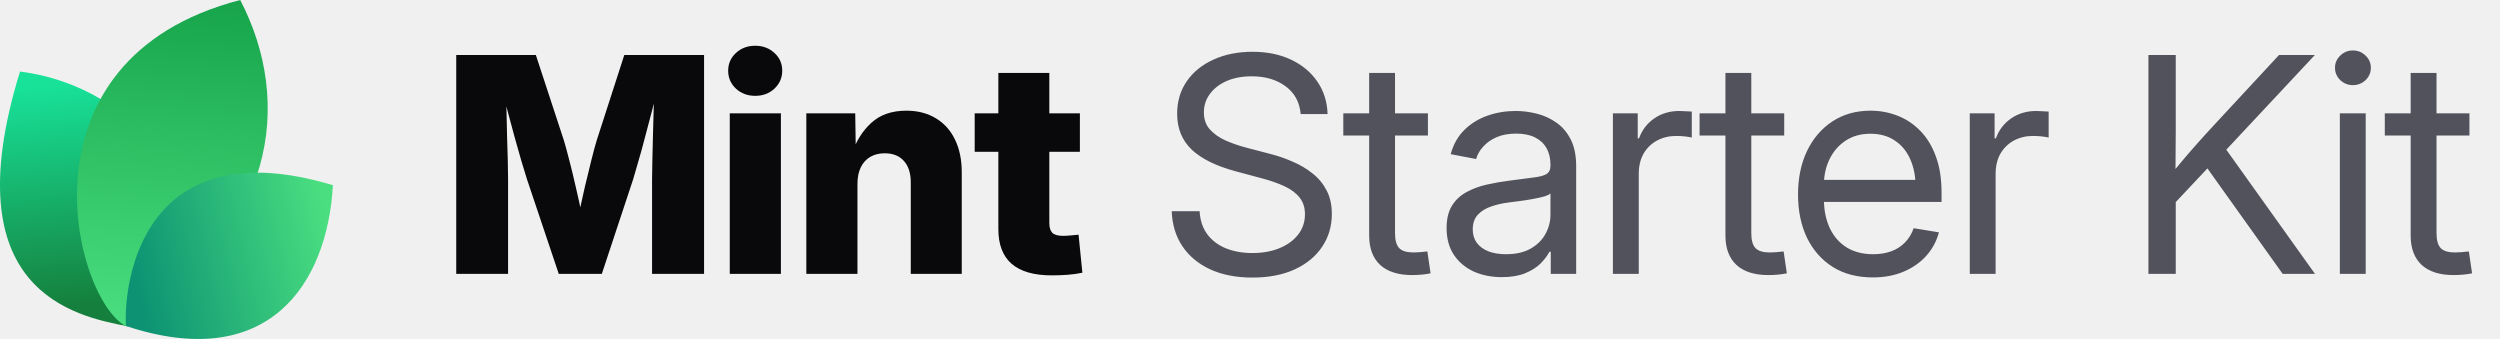
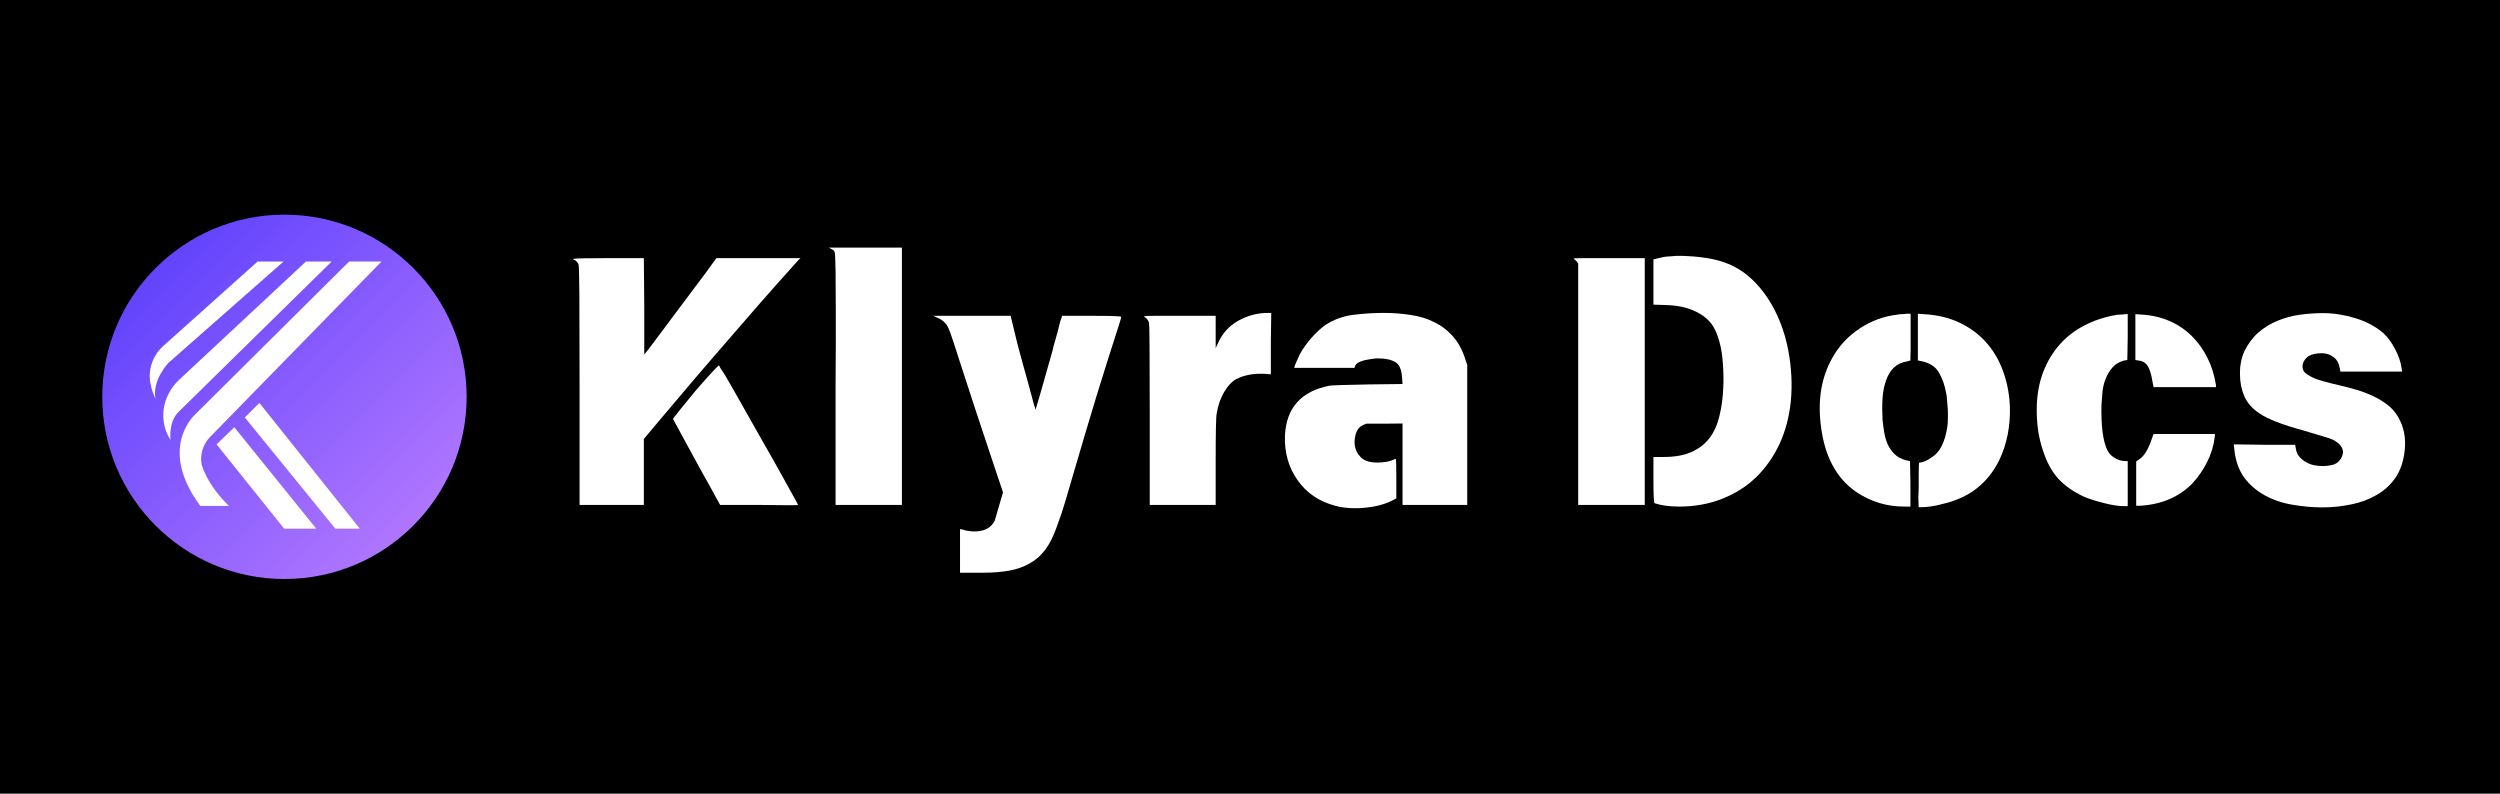
- <svg xmlns="http://www.w3.org/2000/svg" width="177" height="24" viewBox="0 0 177 24" fill="none">
-   <path d="M9.061 23.108C5.268 22.377 -3.391 20.627 1.417 5.064C9.634 6.099 16.973 14.064 9.061 23.108Z" fill="url(#paint0_linear_17557_2020)" />
-   <path d="M8.919 23.094C5.276 21.222 0.784 4.209 17.007 0C20.757 7.193 19.621 16.545 8.919 23.094Z" fill="url(#paint1_linear_17557_2020)" />
-   <path d="M8.914 23.079C8.735 19.882 10.159 9.085 23.57 13.111C23.181 20.123 18.984 26.418 8.914 23.079Z" fill="url(#paint2_linear_17557_2020)" />
-   <path d="M32.301 19.392V3.894H37.938L39.925 9.948C40.036 10.315 40.164 10.787 40.31 11.362C40.462 11.938 40.611 12.552 40.757 13.204C40.91 13.855 41.048 14.483 41.173 15.086C41.305 15.682 41.412 16.192 41.495 16.615H40.695C40.771 16.192 40.871 15.682 40.996 15.086C41.128 14.49 41.267 13.866 41.412 13.214C41.565 12.562 41.714 11.948 41.86 11.373C42.005 10.79 42.133 10.315 42.244 9.948L44.2 3.894H49.848V19.392H46.166V12.704C46.166 12.357 46.173 11.917 46.187 11.383C46.2 10.849 46.214 10.27 46.228 9.646C46.249 9.022 46.266 8.391 46.28 7.753C46.301 7.115 46.311 6.519 46.311 5.964H46.623C46.485 6.561 46.332 7.181 46.166 7.826C45.999 8.471 45.833 9.102 45.666 9.719C45.507 10.336 45.351 10.901 45.198 11.414C45.053 11.928 44.928 12.357 44.824 12.704L42.608 19.392H39.561L37.314 12.704C37.203 12.357 37.072 11.928 36.919 11.414C36.773 10.901 36.614 10.34 36.441 9.729C36.274 9.112 36.104 8.481 35.931 7.836C35.764 7.192 35.608 6.567 35.463 5.964H35.827C35.834 6.512 35.844 7.105 35.858 7.743C35.872 8.374 35.886 9.005 35.9 9.636C35.92 10.26 35.938 10.839 35.952 11.373C35.965 11.907 35.972 12.351 35.972 12.704V19.392H32.301ZM51.668 19.392V8.024H55.288V19.392H51.668ZM53.468 6.786C52.927 6.786 52.473 6.616 52.105 6.276C51.738 5.93 51.554 5.507 51.554 5.007C51.554 4.508 51.738 4.088 52.105 3.749C52.473 3.409 52.927 3.239 53.468 3.239C54.009 3.239 54.463 3.409 54.83 3.749C55.198 4.082 55.382 4.501 55.382 5.007C55.382 5.507 55.198 5.93 54.83 6.276C54.463 6.616 54.009 6.786 53.468 6.786ZM60.708 13.027V19.392H57.088V8.024H60.551L60.593 10.967H60.281C60.593 10.024 61.061 9.268 61.685 8.7C62.309 8.124 63.138 7.836 64.171 7.836C64.975 7.836 65.672 8.017 66.262 8.377C66.851 8.731 67.302 9.234 67.614 9.885C67.933 10.537 68.092 11.307 68.092 12.194V19.392H64.483V12.912C64.483 12.26 64.32 11.754 63.994 11.394C63.675 11.033 63.221 10.853 62.632 10.853C62.25 10.853 61.914 10.936 61.623 11.102C61.332 11.269 61.106 11.515 60.947 11.841C60.787 12.16 60.708 12.555 60.708 13.027ZM76.456 8.024V10.749H69.008V8.024H76.456ZM70.683 5.163H74.292V15.783C74.292 16.102 74.361 16.334 74.5 16.48C74.646 16.625 74.899 16.698 75.259 16.698C75.405 16.698 75.596 16.688 75.831 16.667C76.074 16.646 76.251 16.629 76.362 16.615L76.632 19.309C76.313 19.378 75.963 19.427 75.582 19.455C75.207 19.482 74.836 19.496 74.469 19.496C73.2 19.496 72.25 19.222 71.619 18.674C70.995 18.127 70.683 17.308 70.683 16.22V5.163Z" fill="#09090B" />
-   <path d="M88.667 19.652C87.523 19.652 86.528 19.458 85.682 19.07C84.843 18.681 84.188 18.137 83.716 17.437C83.245 16.736 82.992 15.908 82.957 14.951H84.933C84.968 15.596 85.148 16.14 85.474 16.584C85.8 17.021 86.24 17.354 86.795 17.582C87.35 17.804 87.974 17.915 88.667 17.915C89.388 17.915 90.026 17.801 90.581 17.572C91.143 17.343 91.583 17.024 91.902 16.615C92.228 16.199 92.391 15.717 92.391 15.169C92.391 14.698 92.266 14.306 92.017 13.994C91.767 13.675 91.413 13.408 90.956 13.193C90.498 12.978 89.954 12.787 89.323 12.621L87.502 12.132C86.123 11.765 85.082 11.255 84.382 10.603C83.689 9.944 83.342 9.095 83.342 8.055C83.342 7.174 83.571 6.404 84.028 5.746C84.486 5.087 85.117 4.577 85.921 4.217C86.726 3.849 87.645 3.666 88.678 3.666C89.718 3.666 90.63 3.853 91.413 4.227C92.204 4.602 92.824 5.122 93.275 5.787C93.726 6.446 93.965 7.209 93.993 8.076H92.089C92.013 7.23 91.656 6.574 91.018 6.11C90.387 5.638 89.586 5.403 88.615 5.403C87.95 5.403 87.36 5.513 86.847 5.735C86.341 5.957 85.946 6.262 85.661 6.651C85.377 7.032 85.235 7.469 85.235 7.961C85.235 8.447 85.377 8.849 85.661 9.168C85.946 9.48 86.317 9.74 86.774 9.948C87.232 10.149 87.724 10.319 88.251 10.457L89.884 10.884C90.439 11.023 90.977 11.206 91.496 11.435C92.023 11.657 92.495 11.934 92.911 12.267C93.334 12.593 93.67 12.995 93.92 13.474C94.17 13.945 94.294 14.504 94.294 15.149C94.294 16.015 94.066 16.788 93.608 17.468C93.157 18.148 92.512 18.681 91.673 19.07C90.834 19.458 89.832 19.652 88.667 19.652ZM101.097 8.024V9.594H95.106V8.024H101.097ZM96.937 5.163H98.767V16.521C98.767 17 98.865 17.347 99.059 17.562C99.26 17.77 99.6 17.874 100.078 17.874C100.21 17.874 100.366 17.867 100.546 17.853C100.733 17.832 100.903 17.815 101.056 17.801L101.285 19.351C101.097 19.392 100.886 19.423 100.65 19.444C100.414 19.465 100.189 19.475 99.974 19.475C98.996 19.475 98.244 19.236 97.717 18.758C97.197 18.272 96.937 17.579 96.937 16.677V5.163ZM106.33 19.621C105.595 19.621 104.932 19.489 104.343 19.226C103.754 18.955 103.285 18.564 102.939 18.05C102.592 17.53 102.419 16.896 102.419 16.147C102.419 15.495 102.547 14.965 102.804 14.556C103.06 14.146 103.403 13.828 103.833 13.599C104.263 13.363 104.742 13.186 105.269 13.068C105.796 12.95 106.333 12.857 106.881 12.787C107.574 12.69 108.132 12.617 108.555 12.569C108.978 12.52 109.287 12.441 109.481 12.33C109.675 12.212 109.772 12.014 109.772 11.737V11.654C109.772 11.203 109.679 10.815 109.492 10.489C109.311 10.163 109.041 9.91 108.68 9.729C108.32 9.549 107.872 9.459 107.338 9.459C106.805 9.459 106.34 9.546 105.945 9.719C105.556 9.892 105.241 10.118 104.998 10.395C104.755 10.665 104.593 10.953 104.509 11.258L102.71 10.915C102.897 10.222 103.22 9.65 103.677 9.199C104.135 8.748 104.679 8.412 105.31 8.19C105.941 7.968 106.607 7.857 107.307 7.857C107.8 7.857 108.295 7.92 108.795 8.044C109.301 8.169 109.765 8.381 110.188 8.679C110.611 8.97 110.951 9.369 111.208 9.875C111.464 10.374 111.593 11.005 111.593 11.768V19.392H109.793V17.822H109.7C109.568 18.085 109.363 18.359 109.086 18.643C108.809 18.921 108.444 19.153 107.994 19.34C107.543 19.527 106.988 19.621 106.33 19.621ZM106.621 17.998C107.321 17.998 107.904 17.867 108.368 17.603C108.84 17.333 109.19 16.986 109.419 16.563C109.654 16.133 109.772 15.682 109.772 15.211V13.692C109.703 13.769 109.554 13.841 109.325 13.911C109.096 13.973 108.829 14.032 108.524 14.088C108.226 14.143 107.921 14.192 107.609 14.233C107.304 14.275 107.033 14.309 106.798 14.337C106.354 14.393 105.938 14.49 105.549 14.628C105.168 14.76 104.86 14.954 104.624 15.211C104.388 15.467 104.27 15.811 104.27 16.241C104.27 16.615 104.367 16.934 104.561 17.198C104.762 17.461 105.04 17.662 105.393 17.801C105.747 17.933 106.156 17.998 106.621 17.998ZM114.193 19.392V8.024H115.951V9.792H116.045C116.253 9.209 116.61 8.741 117.116 8.388C117.622 8.034 118.219 7.857 118.905 7.857C119.058 7.857 119.217 7.864 119.384 7.878C119.55 7.885 119.682 7.892 119.779 7.899V9.74C119.716 9.719 119.578 9.695 119.363 9.667C119.155 9.639 118.922 9.625 118.666 9.625C118.174 9.625 117.726 9.733 117.324 9.948C116.922 10.163 116.603 10.471 116.367 10.874C116.138 11.276 116.024 11.758 116.024 12.319V19.392H114.193ZM126.322 8.024V9.594H120.33V8.024H126.322ZM122.161 5.163H123.992V16.521C123.992 17 124.089 17.347 124.283 17.562C124.484 17.77 124.824 17.874 125.302 17.874C125.434 17.874 125.59 17.867 125.77 17.853C125.958 17.832 126.127 17.815 126.28 17.801L126.509 19.351C126.322 19.392 126.11 19.423 125.874 19.444C125.639 19.465 125.413 19.475 125.198 19.475C124.221 19.475 123.468 19.236 122.941 18.758C122.421 18.272 122.161 17.579 122.161 16.677V5.163ZM132.604 19.642C131.502 19.642 130.555 19.396 129.765 18.903C128.974 18.404 128.364 17.714 127.934 16.834C127.511 15.946 127.3 14.927 127.3 13.775C127.3 12.611 127.511 11.584 127.934 10.697C128.364 9.802 128.964 9.102 129.734 8.596C130.51 8.089 131.408 7.836 132.428 7.836C133.1 7.836 133.738 7.954 134.341 8.19C134.952 8.426 135.489 8.783 135.954 9.261C136.425 9.74 136.793 10.343 137.056 11.071C137.327 11.792 137.462 12.645 137.462 13.63V14.296H128.433V12.735H136.463L135.631 13.297C135.631 12.541 135.506 11.876 135.257 11.3C135.007 10.725 134.643 10.277 134.165 9.958C133.686 9.632 133.107 9.469 132.428 9.469C131.748 9.469 131.162 9.632 130.67 9.958C130.177 10.284 129.796 10.725 129.526 11.279C129.262 11.827 129.13 12.441 129.13 13.12V14.046C129.13 14.864 129.273 15.572 129.557 16.168C129.841 16.757 130.243 17.211 130.763 17.53C131.283 17.842 131.901 17.998 132.615 17.998C133.093 17.998 133.523 17.929 133.905 17.79C134.293 17.645 134.619 17.433 134.882 17.156C135.153 16.879 135.354 16.546 135.486 16.157L137.275 16.449C137.108 17.08 136.81 17.634 136.38 18.113C135.95 18.591 135.413 18.966 134.768 19.236C134.123 19.507 133.402 19.642 132.604 19.642ZM139.459 19.392V8.024H141.217V9.792H141.311C141.519 9.209 141.876 8.741 142.382 8.388C142.888 8.034 143.485 7.857 144.171 7.857C144.324 7.857 144.483 7.864 144.649 7.878C144.816 7.885 144.948 7.892 145.045 7.899V9.74C144.982 9.719 144.844 9.695 144.629 9.667C144.421 9.639 144.188 9.625 143.932 9.625C143.439 9.625 142.992 9.733 142.59 9.948C142.188 10.163 141.869 10.471 141.633 10.874C141.404 11.276 141.29 11.758 141.29 12.319V19.392H139.459ZM153.429 14.961V12.715C153.783 12.257 154.136 11.82 154.49 11.404C154.844 10.981 155.204 10.565 155.572 10.156C155.939 9.74 156.314 9.327 156.695 8.918L161.355 3.894H163.893L157.277 10.967H157.184L153.429 14.961ZM152.108 19.392V3.894H154.043V9.241L154.022 12.559L154.043 13.505V19.392H152.108ZM161.615 19.392L155.967 11.477L157.173 9.969L163.903 19.392H161.615ZM165.661 19.392V8.024H167.492V19.392H165.661ZM166.587 6.027C166.24 6.027 165.942 5.909 165.692 5.673C165.443 5.43 165.318 5.139 165.318 4.799C165.318 4.459 165.443 4.172 165.692 3.936C165.942 3.693 166.24 3.572 166.587 3.572C166.934 3.572 167.232 3.693 167.482 3.936C167.731 4.172 167.856 4.459 167.856 4.799C167.856 5.139 167.731 5.43 167.482 5.673C167.232 5.909 166.934 6.027 166.587 6.027ZM174.836 8.024V9.594H168.844V8.024H174.836ZM170.675 5.163H172.506V16.521C172.506 17 172.603 17.347 172.797 17.562C172.998 17.77 173.338 17.874 173.816 17.874C173.948 17.874 174.104 17.867 174.284 17.853C174.472 17.832 174.641 17.815 174.794 17.801L175.023 19.351C174.836 19.392 174.624 19.423 174.388 19.444C174.153 19.465 173.927 19.475 173.712 19.475C172.735 19.475 171.982 19.236 171.455 18.758C170.935 18.272 170.675 17.579 170.675 16.677V5.163Z" fill="#52525C" />
+ <svg xmlns="http://www.w3.org/2000/svg" width="252" zoomAndPan="magnify" viewBox="0 0 189 60" height="80" preserveAspectRatio="xMidYMid meet" version="1.2">
  <defs>
-     <linearGradient id="paint0_linear_17557_2020" x1="3.776" y1="5.916" x2="5.232" y2="21.559" gradientUnits="userSpaceOnUse">
-       <stop stop-color="#18E299" />
-       <stop offset="1" stop-color="#15803D" />
+     <clipPath id="231634969d">
+       <path d="M 7.73 16.227 L 35.277 16.227 L 35.277 43.773 L 7.73 43.773 Z M 7.73 16.227 " />
+     </clipPath>
+     <clipPath id="099b8235df">
+       <path d="M 21.504 16.227 C 13.898 16.227 7.73 22.395 7.73 30 C 7.73 37.605 13.898 43.773 21.504 43.773 C 29.109 43.773 35.277 37.605 35.277 30 C 35.277 22.395 29.109 16.227 21.504 16.227 Z M 21.504 16.227 " />
+     </clipPath>
+     <linearGradient x1="-0" gradientTransform="matrix(0.1076,0,0,0.1076,7.73112,16.22719)" y1="-0" x2="256" gradientUnits="userSpaceOnUse" y2="256" id="ee5886a58d">
+       <stop style="stop-color:#533afd;stop-opacity:1;" offset="0" />
+       <stop style="stop-color:#533afd;stop-opacity:1;" offset="0.008" />
+       <stop style="stop-color:#543bfd;stop-opacity:1;" offset="0.016" />
+       <stop style="stop-color:#553bfd;stop-opacity:1;" offset="0.023" />
+       <stop style="stop-color:#563cfd;stop-opacity:1;" offset="0.031" />
+       <stop style="stop-color:#573cfd;stop-opacity:1;" offset="0.039" />
+       <stop style="stop-color:#583dfd;stop-opacity:1;" offset="0.047" />
+       <stop style="stop-color:#583dfd;stop-opacity:1;" offset="0.055" />
+       <stop style="stop-color:#593efd;stop-opacity:1;" offset="0.062" />
+       <stop style="stop-color:#5a3ffd;stop-opacity:1;" offset="0.07" />
+       <stop style="stop-color:#5b3ffd;stop-opacity:1;" offset="0.078" />
+       <stop style="stop-color:#5c40fd;stop-opacity:1;" offset="0.086" />
+       <stop style="stop-color:#5d40fd;stop-opacity:1;" offset="0.094" />
+       <stop style="stop-color:#5d41fd;stop-opacity:1;" offset="0.102" />
+       <stop style="stop-color:#5e41fd;stop-opacity:1;" offset="0.109" />
+       <stop style="stop-color:#5f42fd;stop-opacity:1;" offset="0.117" />
+       <stop style="stop-color:#6042fd;stop-opacity:1;" offset="0.125" />
+       <stop style="stop-color:#6143fd;stop-opacity:1;" offset="0.133" />
+       <stop style="stop-color:#6243fd;stop-opacity:1;" offset="0.141" />
+       <stop style="stop-color:#6244fd;stop-opacity:1;" offset="0.148" />
+       <stop style="stop-color:#6345fd;stop-opacity:1;" offset="0.156" />
+       <stop style="stop-color:#6445fd;stop-opacity:1;" offset="0.164" />
+       <stop style="stop-color:#6546fd;stop-opacity:1;" offset="0.172" />
+       <stop style="stop-color:#6646fd;stop-opacity:1;" offset="0.18" />
+       <stop style="stop-color:#6747fd;stop-opacity:1;" offset="0.188" />
+       <stop style="stop-color:#6847fd;stop-opacity:1;" offset="0.195" />
+       <stop style="stop-color:#6848fd;stop-opacity:1;" offset="0.203" />
+       <stop style="stop-color:#6948fd;stop-opacity:1;" offset="0.211" />
+       <stop style="stop-color:#6a49fd;stop-opacity:1;" offset="0.219" />
+       <stop style="stop-color:#6b49fd;stop-opacity:1;" offset="0.227" />
+       <stop style="stop-color:#6c4afd;stop-opacity:1;" offset="0.234" />
+       <stop style="stop-color:#6d4bfd;stop-opacity:1;" offset="0.242" />
+       <stop style="stop-color:#6d4bfd;stop-opacity:1;" offset="0.25" />
+       <stop style="stop-color:#6e4cfd;stop-opacity:1;" offset="0.258" />
+       <stop style="stop-color:#6f4cfd;stop-opacity:1;" offset="0.266" />
+       <stop style="stop-color:#704dfe;stop-opacity:1;" offset="0.273" />
+       <stop style="stop-color:#714dfe;stop-opacity:1;" offset="0.281" />
+       <stop style="stop-color:#724efe;stop-opacity:1;" offset="0.289" />
+       <stop style="stop-color:#734efe;stop-opacity:1;" offset="0.297" />
+       <stop style="stop-color:#734ffe;stop-opacity:1;" offset="0.305" />
+       <stop style="stop-color:#7450fe;stop-opacity:1;" offset="0.312" />
+       <stop style="stop-color:#7550fe;stop-opacity:1;" offset="0.32" />
+       <stop style="stop-color:#7651fe;stop-opacity:1;" offset="0.328" />
+       <stop style="stop-color:#7751fe;stop-opacity:1;" offset="0.336" />
+       <stop style="stop-color:#7852fe;stop-opacity:1;" offset="0.344" />
+       <stop style="stop-color:#7852fe;stop-opacity:1;" offset="0.352" />
+       <stop style="stop-color:#7953fe;stop-opacity:1;" offset="0.359" />
+       <stop style="stop-color:#7a53fe;stop-opacity:1;" offset="0.367" />
+       <stop style="stop-color:#7b54fe;stop-opacity:1;" offset="0.375" />
+       <stop style="stop-color:#7c54fe;stop-opacity:1;" offset="0.383" />
+       <stop style="stop-color:#7d55fe;stop-opacity:1;" offset="0.391" />
+       <stop style="stop-color:#7e56fe;stop-opacity:1;" offset="0.398" />
+       <stop style="stop-color:#7e56fe;stop-opacity:1;" offset="0.406" />
+       <stop style="stop-color:#7f57fe;stop-opacity:1;" offset="0.414" />
+       <stop style="stop-color:#8057fe;stop-opacity:1;" offset="0.422" />
+       <stop style="stop-color:#8158fe;stop-opacity:1;" offset="0.43" />
+       <stop style="stop-color:#8258fe;stop-opacity:1;" offset="0.438" />
+       <stop style="stop-color:#8359fe;stop-opacity:1;" offset="0.445" />
+       <stop style="stop-color:#8359fe;stop-opacity:1;" offset="0.453" />
+       <stop style="stop-color:#845afe;stop-opacity:1;" offset="0.461" />
+       <stop style="stop-color:#855afe;stop-opacity:1;" offset="0.469" />
+       <stop style="stop-color:#865bfe;stop-opacity:1;" offset="0.477" />
+       <stop style="stop-color:#875cfe;stop-opacity:1;" offset="0.484" />
+       <stop style="stop-color:#885cfe;stop-opacity:1;" offset="0.492" />
+       <stop style="stop-color:#895dfe;stop-opacity:1;" offset="0.5" />
+       <stop style="stop-color:#895dfe;stop-opacity:1;" offset="0.5" />
+       <stop style="stop-color:#895dfe;stop-opacity:1;" offset="0.5" />
+       <stop style="stop-color:#8a5dfe;stop-opacity:1;" offset="0.508" />
+       <stop style="stop-color:#8a5efe;stop-opacity:1;" offset="0.516" />
+       <stop style="stop-color:#8b5efe;stop-opacity:1;" offset="0.523" />
+       <stop style="stop-color:#8c5ffe;stop-opacity:1;" offset="0.531" />
+       <stop style="stop-color:#8d5ffe;stop-opacity:1;" offset="0.539" />
+       <stop style="stop-color:#8e60fe;stop-opacity:1;" offset="0.547" />
+       <stop style="stop-color:#8e61fe;stop-opacity:1;" offset="0.555" />
+       <stop style="stop-color:#8f61fe;stop-opacity:1;" offset="0.562" />
+       <stop style="stop-color:#9062fe;stop-opacity:1;" offset="0.57" />
+       <stop style="stop-color:#9162fe;stop-opacity:1;" offset="0.578" />
+       <stop style="stop-color:#9263fe;stop-opacity:1;" offset="0.586" />
+       <stop style="stop-color:#9363fe;stop-opacity:1;" offset="0.594" />
+       <stop style="stop-color:#9364fe;stop-opacity:1;" offset="0.602" />
+       <stop style="stop-color:#9464fe;stop-opacity:1;" offset="0.609" />
+       <stop style="stop-color:#9565fe;stop-opacity:1;" offset="0.617" />
+       <stop style="stop-color:#9665fe;stop-opacity:1;" offset="0.625" />
+       <stop style="stop-color:#9766fe;stop-opacity:1;" offset="0.633" />
+       <stop style="stop-color:#9867fe;stop-opacity:1;" offset="0.641" />
+       <stop style="stop-color:#9967fe;stop-opacity:1;" offset="0.648" />
+       <stop style="stop-color:#9968fe;stop-opacity:1;" offset="0.656" />
+       <stop style="stop-color:#9a68fe;stop-opacity:1;" offset="0.664" />
+       <stop style="stop-color:#9b69fe;stop-opacity:1;" offset="0.672" />
+       <stop style="stop-color:#9c69fe;stop-opacity:1;" offset="0.68" />
+       <stop style="stop-color:#9d6afe;stop-opacity:1;" offset="0.688" />
+       <stop style="stop-color:#9e6afe;stop-opacity:1;" offset="0.695" />
+       <stop style="stop-color:#9e6bfe;stop-opacity:1;" offset="0.703" />
+       <stop style="stop-color:#9f6bfe;stop-opacity:1;" offset="0.711" />
+       <stop style="stop-color:#a06cfe;stop-opacity:1;" offset="0.719" />
+       <stop style="stop-color:#a16dfe;stop-opacity:1;" offset="0.727" />
+       <stop style="stop-color:#a26dfe;stop-opacity:1;" offset="0.734" />
+       <stop style="stop-color:#a36efe;stop-opacity:1;" offset="0.742" />
+       <stop style="stop-color:#a46efe;stop-opacity:1;" offset="0.75" />
+       <stop style="stop-color:#a46ffe;stop-opacity:1;" offset="0.758" />
+       <stop style="stop-color:#a56fff;stop-opacity:1;" offset="0.766" />
+       <stop style="stop-color:#a670ff;stop-opacity:1;" offset="0.773" />
+       <stop style="stop-color:#a770ff;stop-opacity:1;" offset="0.781" />
+       <stop style="stop-color:#a871ff;stop-opacity:1;" offset="0.789" />
+       <stop style="stop-color:#a971ff;stop-opacity:1;" offset="0.797" />
+       <stop style="stop-color:#a972ff;stop-opacity:1;" offset="0.805" />
+       <stop style="stop-color:#aa73ff;stop-opacity:1;" offset="0.812" />
+       <stop style="stop-color:#ab73ff;stop-opacity:1;" offset="0.82" />
+       <stop style="stop-color:#ac74ff;stop-opacity:1;" offset="0.828" />
+       <stop style="stop-color:#ad74ff;stop-opacity:1;" offset="0.836" />
+       <stop style="stop-color:#ae75ff;stop-opacity:1;" offset="0.844" />
+       <stop style="stop-color:#af75ff;stop-opacity:1;" offset="0.852" />
+       <stop style="stop-color:#af76ff;stop-opacity:1;" offset="0.859" />
+       <stop style="stop-color:#b076ff;stop-opacity:1;" offset="0.867" />
+       <stop style="stop-color:#b177ff;stop-opacity:1;" offset="0.875" />
+       <stop style="stop-color:#b278ff;stop-opacity:1;" offset="0.883" />
+       <stop style="stop-color:#b378ff;stop-opacity:1;" offset="0.891" />
+       <stop style="stop-color:#b479ff;stop-opacity:1;" offset="0.898" />
+       <stop style="stop-color:#b479ff;stop-opacity:1;" offset="0.906" />
+       <stop style="stop-color:#b57aff;stop-opacity:1;" offset="0.914" />
+       <stop style="stop-color:#b67aff;stop-opacity:1;" offset="0.922" />
+       <stop style="stop-color:#b77bff;stop-opacity:1;" offset="0.93" />
+       <stop style="stop-color:#b87bff;stop-opacity:1;" offset="0.938" />
+       <stop style="stop-color:#b97cff;stop-opacity:1;" offset="0.945" />
+       <stop style="stop-color:#b97cff;stop-opacity:1;" offset="0.953" />
+       <stop style="stop-color:#ba7dff;stop-opacity:1;" offset="0.961" />
+       <stop style="stop-color:#bb7eff;stop-opacity:1;" offset="0.969" />
+       <stop style="stop-color:#bc7eff;stop-opacity:1;" offset="0.977" />
+       <stop style="stop-color:#bd7fff;stop-opacity:1;" offset="0.984" />
+       <stop style="stop-color:#be7fff;stop-opacity:1;" offset="0.992" />
+       <stop style="stop-color:#bf80ff;stop-opacity:1;" offset="1" />
    </linearGradient>
-     <linearGradient id="paint1_linear_17557_2020" x1="12.171" y1="-0.718" x2="10.19" y2="22.983" gradientUnits="userSpaceOnUse">
-       <stop stop-color="#16A34A" />
-       <stop offset="1" stop-color="#4ADE80" />
-     </linearGradient>
-     <linearGradient id="paint2_linear_17557_2020" x1="23.133" y1="15.353" x2="9.338" y2="18.52" gradientUnits="userSpaceOnUse">
-       <stop stop-color="#4ADE80" />
-       <stop offset="1" stop-color="#0D9373" />
-     </linearGradient>
+     <clipPath id="d2da73c012">
+       <path d="M 11.188 19.773 L 22 19.773 L 22 31 L 11.188 31 Z M 11.188 19.773 " />
+     </clipPath>
+     <clipPath id="af7ea741dc">
+       <path d="M 13 19.773 L 28.844 19.773 L 28.844 39 L 13 39 Z M 13 19.773 " />
+     </clipPath>
+     <clipPath id="c068c59ce9">
+       <path d="M 12 19.773 L 26 19.773 L 26 34 L 12 34 Z M 12 19.773 " />
+     </clipPath>
  </defs>
+   <g id="1617c0cf0c">
+     <rect x="0" width="189" y="0" height="60" style="fill:#ffffff;fill-opacity:1;stroke:none;" />
+     <rect x="0" width="189" y="0" height="60" style="fill:#000000;fill-opacity:1;stroke:none;" />
+     <g clip-rule="nonzero" clip-path="url(#231634969d)">
+       <g clip-rule="nonzero" clip-path="url(#099b8235df)">
+         <path style=" stroke:none;fill-rule:nonzero;fill:url(#ee5886a58d);" d="M 7.73 16.227 L 7.73 43.773 L 35.277 43.773 L 35.277 16.227 Z M 7.73 16.227 " />
+       </g>
+     </g>
+     <g clip-rule="nonzero" clip-path="url(#d2da73c012)">
+       <path style=" stroke:none;fill-rule:nonzero;fill:#ffffff;fill-opacity:1;" d="M 11.754 30.145 C 11.484 28.746 12.727 27.438 12.738 27.426 L 12.742 27.426 L 21.434 19.773 L 19.473 19.773 L 12.348 26.152 C 11.559 26.859 11.191 27.898 11.363 28.93 C 11.457 29.508 11.664 29.965 11.754 30.145 " />
+     </g>
+     <path style=" stroke:none;fill-rule:nonzero;fill:#ffffff;fill-opacity:1;" d="M 18.508 31.559 L 25.352 39.969 L 27.203 39.969 L 19.609 30.461 L 18.508 31.559 " />
+     <path style=" stroke:none;fill-rule:nonzero;fill:#ffffff;fill-opacity:1;" d="M 16.375 33.598 L 21.484 39.969 L 23.91 39.969 L 17.711 32.297 L 16.375 33.598 " />
+     <g clip-rule="nonzero" clip-path="url(#af7ea741dc)">
+       <path style=" stroke:none;fill-rule:nonzero;fill:#ffffff;fill-opacity:1;" d="M 17.184 38.125 C 17.168 38.109 17.152 38.094 17.137 38.078 C 17.125 38.066 17.117 38.059 17.105 38.051 C 17.098 38.039 17.086 38.027 17.074 38.016 C 17.066 38.004 17.055 37.996 17.047 37.988 C 16.777 37.707 16.359 37.238 15.988 36.66 C 15.719 36.242 15.426 35.719 15.25 35.152 C 15.094 34.398 15.332 33.602 15.883 33.035 L 28.84 19.773 L 26.391 19.773 L 14.695 31.391 C 14.52 31.562 12.02 34.051 15.148 38.25 L 17.309 38.25 C 17.285 38.227 17.246 38.188 17.191 38.133 L 17.184 38.125 " />
+     </g>
+     <g clip-rule="nonzero" clip-path="url(#c068c59ce9)">
+       <path style=" stroke:none;fill-rule:nonzero;fill:#ffffff;fill-opacity:1;" d="M 23.133 19.773 L 23.129 19.773 L 13.793 28.477 L 13.547 28.707 C 12.902 29.309 12.48 30.109 12.371 30.969 L 12.371 30.973 C 12.363 31.023 12.359 31.074 12.355 31.125 L 12.355 31.129 C 12.344 31.281 12.34 31.434 12.348 31.586 C 12.379 32.117 12.523 32.695 12.887 33.254 C 12.887 33.254 12.727 31.922 13.473 31.164 L 25.066 19.777 L 25.074 19.773 L 23.133 19.773 " />
+     </g>
+     <g style="fill:#ffffff;fill-opacity:1;">
+       <g transform="translate(41.8775, 36.28132)">
+         <path style="stroke:none" d="M 1.469 -16.672 C 1.395 -16.703 1.41 -16.719 1.516 -16.719 C 1.68 -16.75 2.531 -16.766 4.062 -16.766 L 6.797 -16.766 L 6.828 -13.203 L 6.828 -9.484 L 7.125 -9.844 C 8.457 -11.633 9.539 -13.082 10.375 -14.188 C 11.219 -15.301 11.812 -16.102 12.156 -16.594 L 12.281 -16.766 L 18.641 -16.766 L 18.516 -16.656 C 18.211 -16.32 17.672 -15.719 16.891 -14.844 C 16.117 -13.977 15.102 -12.816 13.844 -11.359 C 12.582 -9.91 11.469 -8.617 10.5 -7.484 C 9.539 -6.348 8.711 -5.367 8.016 -4.547 L 6.797 -3.094 L 6.797 1.891 L 1.938 1.891 L 1.938 -7.344 C 1.938 -10.352 1.93 -12.586 1.922 -14.047 C 1.91 -15.504 1.891 -16.254 1.859 -16.297 C 1.773 -16.484 1.645 -16.609 1.469 -16.672 Z M 10.688 -6.719 C 11.812 -8.008 12.41 -8.656 12.484 -8.656 C 12.492 -8.625 12.531 -8.551 12.594 -8.438 C 12.664 -8.332 12.77 -8.176 12.906 -7.969 C 12.988 -7.832 13.18 -7.5 13.484 -6.969 C 13.785 -6.438 14.141 -5.812 14.547 -5.094 C 14.953 -4.375 15.383 -3.609 15.844 -2.797 C 16.312 -1.992 16.734 -1.25 17.109 -0.562 C 17.492 0.125 17.812 0.695 18.062 1.156 C 18.32 1.613 18.453 1.859 18.453 1.891 C 18.453 1.922 17.469 1.922 15.5 1.891 L 12.562 1.891 L 11.938 0.75 C 11.664 0.27 11.359 -0.281 11.016 -0.906 C 10.68 -1.531 10.301 -2.227 9.875 -3 C 9.289 -4.062 9 -4.598 9 -4.609 C 9 -4.648 9.562 -5.352 10.688 -6.719 Z M 10.688 -6.719 " />
+       </g>
+     </g>
+     <g style="fill:#ffffff;fill-opacity:1;">
+       <g transform="translate(61.31038, 36.28132)">
+         <path style="stroke:none" d="M 1.516 -17.469 L 1.359 -17.562 L 6.875 -17.562 L 6.875 1.891 L 1.859 1.891 L 1.859 -7.219 C 1.879 -9.531 1.883 -11.414 1.875 -12.875 C 1.863 -14.332 1.859 -15.289 1.859 -15.75 C 1.848 -16.676 1.82 -17.176 1.781 -17.25 C 1.738 -17.344 1.648 -17.414 1.516 -17.469 Z M 1.516 -17.469 " />
+       </g>
+     </g>
+     <g style="fill:#ffffff;fill-opacity:1;">
+       <g transform="translate(70.0465, 36.28132)">
+         <path style="stroke:none" d="M 0.766 -12.281 L 0.516 -12.406 L 6.359 -12.406 L 6.531 -11.688 C 6.758 -10.695 7 -9.758 7.25 -8.875 C 7.5 -8 7.727 -7.164 7.938 -6.375 C 8.07 -5.863 8.16 -5.551 8.203 -5.438 C 8.242 -5.332 8.254 -5.281 8.234 -5.281 C 8.254 -5.301 8.688 -6.805 9.531 -9.797 C 9.562 -9.953 9.609 -10.141 9.672 -10.359 C 9.742 -10.578 9.82 -10.848 9.906 -11.172 C 9.988 -11.484 10.047 -11.719 10.078 -11.875 C 10.117 -12.031 10.148 -12.125 10.172 -12.156 L 10.25 -12.406 L 12.484 -12.406 C 13.973 -12.406 14.719 -12.379 14.719 -12.328 C 14.719 -12.273 14.66 -12.07 14.547 -11.719 C 14.016 -10.07 13.457 -8.305 12.875 -6.422 C 12.301 -4.535 11.695 -2.504 11.062 -0.328 C 10.883 0.285 10.695 0.926 10.5 1.594 C 10.301 2.27 10.082 2.922 9.844 3.547 C 9.602 4.242 9.316 4.816 8.984 5.266 C 8.648 5.711 8.254 6.062 7.797 6.312 C 7.348 6.57 6.832 6.754 6.25 6.859 C 5.676 6.961 5.023 7.016 4.297 7.016 L 2.531 7.016 L 2.531 3.719 L 2.797 3.766 C 2.879 3.805 2.973 3.832 3.078 3.844 C 3.191 3.863 3.305 3.879 3.422 3.891 C 4.285 3.941 4.863 3.672 5.156 3.078 L 5.781 0.938 L 5.156 -0.922 C 4.062 -4.191 3.234 -6.703 2.672 -8.453 C 2.117 -10.211 1.781 -11.219 1.656 -11.469 C 1.5 -11.844 1.203 -12.113 0.766 -12.281 Z M 0.766 -12.281 " />
+       </g>
+     </g>
+     <g style="fill:#ffffff;fill-opacity:1;">
+       <g transform="translate(85.18578, 36.28132)">
+         <path style="stroke:none" d="M 10.672 -12.625 L 10.922 -12.625 L 10.891 -10.547 L 10.891 -7.984 L 10.5 -8.016 C 9.633 -8.066 8.895 -7.938 8.281 -7.625 C 7.938 -7.438 7.629 -7.109 7.359 -6.641 C 7.086 -6.18 6.898 -5.645 6.797 -5.031 C 6.742 -4.789 6.719 -3.578 6.719 -1.391 L 6.719 1.891 L 1.734 1.891 L 1.734 -5.031 C 1.734 -7.363 1.727 -9.094 1.719 -10.219 C 1.719 -11.344 1.695 -11.922 1.656 -11.953 C 1.57 -12.141 1.457 -12.266 1.312 -12.328 C 1.301 -12.348 1.312 -12.363 1.344 -12.375 C 1.426 -12.395 1.688 -12.406 2.125 -12.406 C 2.562 -12.406 3.176 -12.406 3.969 -12.406 L 6.719 -12.406 L 6.719 -9.969 L 6.891 -10.328 C 7.211 -11.066 7.723 -11.633 8.422 -12.031 C 9.129 -12.426 9.879 -12.625 10.672 -12.625 Z M 10.672 -12.625 " />
+       </g>
+     </g>
+     <g style="fill:#ffffff;fill-opacity:1;">
+       <g transform="translate(96.45338, 36.28132)">
+         <path style="stroke:none" d="M 8.188 -12.625 C 8.883 -12.625 9.555 -12.57 10.203 -12.469 C 10.859 -12.375 11.453 -12.191 11.984 -11.922 C 12.523 -11.66 13 -11.297 13.406 -10.828 C 13.812 -10.367 14.125 -9.781 14.344 -9.062 L 14.469 -8.688 L 14.469 1.891 L 9.578 1.891 L 9.578 -4.266 L 8.219 -4.25 L 6.828 -4.25 L 6.547 -4.125 C 6.266 -3.988 6.082 -3.711 6 -3.297 C 5.875 -2.672 6 -2.16 6.375 -1.766 C 6.625 -1.461 7.062 -1.312 7.688 -1.312 C 7.926 -1.312 8.16 -1.332 8.391 -1.375 C 8.617 -1.414 8.832 -1.488 9.031 -1.594 C 9.062 -1.594 9.078 -1.57 9.078 -1.531 C 9.098 -1.469 9.109 -0.988 9.109 -0.094 L 9.109 1.391 L 8.859 1.531 C 8.43 1.75 7.969 1.906 7.469 2 C 6.969 2.094 6.477 2.141 6 2.141 C 5.719 2.141 5.453 2.125 5.203 2.094 C 4.961 2.07 4.723 2.023 4.484 1.953 C 3.266 1.629 2.316 0.984 1.641 0.016 C 0.961 -0.941 0.645 -2.062 0.688 -3.344 C 0.789 -5.445 1.914 -6.707 4.062 -7.125 C 4.301 -7.156 5.285 -7.188 7.016 -7.219 L 9.578 -7.25 L 9.547 -7.688 C 9.516 -8.32 9.344 -8.727 9.031 -8.906 C 8.719 -9.094 8.281 -9.188 7.719 -9.188 C 7.613 -9.188 7.473 -9.176 7.297 -9.156 C 7.129 -9.133 6.953 -9.102 6.766 -9.062 C 6.586 -9.02 6.422 -8.961 6.266 -8.891 C 6.117 -8.816 6.023 -8.711 5.984 -8.578 L 5.938 -8.469 L 1.391 -8.469 C 1.391 -8.562 1.531 -8.906 1.812 -9.5 C 2.062 -9.945 2.363 -10.367 2.719 -10.766 C 3.07 -11.16 3.414 -11.477 3.75 -11.719 C 4.426 -12.145 5.141 -12.398 5.891 -12.484 C 6.641 -12.578 7.406 -12.625 8.188 -12.625 Z M 8.188 -12.625 " />
+       </g>
+     </g>
+     <g style="fill:#ffffff;fill-opacity:1;">
+       <g transform="translate(112.5358, 36.28132)">
+         <path style="stroke:none" d="" />
+       </g>
+     </g>
+     <g style="fill:#ffffff;fill-opacity:1;">
+       <g transform="translate(117.4995, 36.28132)">
+         <path style="stroke:none" d="M 1.469 -16.719 C 1.445 -16.719 1.461 -16.727 1.516 -16.75 C 1.598 -16.758 1.848 -16.766 2.266 -16.766 C 2.691 -16.766 3.289 -16.766 4.062 -16.766 L 6.844 -16.766 L 6.844 1.891 L 1.812 1.891 L 1.812 -16.344 L 1.719 -16.5 C 1.613 -16.602 1.531 -16.676 1.469 -16.719 Z M 8.656 -16.891 C 8.82 -16.91 9.016 -16.926 9.234 -16.938 C 9.461 -16.945 9.727 -16.941 10.031 -16.922 C 10.719 -16.891 11.348 -16.816 11.922 -16.703 C 12.504 -16.586 13.047 -16.406 13.547 -16.156 C 14.047 -15.906 14.504 -15.582 14.922 -15.188 C 15.348 -14.801 15.758 -14.312 16.156 -13.719 C 16.895 -12.582 17.406 -11.285 17.688 -9.828 C 17.938 -8.504 18.004 -7.223 17.891 -5.984 C 17.773 -4.805 17.492 -3.727 17.047 -2.75 C 16.598 -1.781 16.008 -0.938 15.281 -0.219 C 14.551 0.488 13.691 1.035 12.703 1.422 C 11.723 1.816 10.629 2.016 9.422 2.016 C 9.066 2.016 8.738 1.992 8.438 1.953 C 8.133 1.91 7.852 1.848 7.594 1.766 C 7.531 1.742 7.5 1.156 7.5 0 L 7.5 -1.734 L 8.281 -1.734 C 9.113 -1.734 9.812 -1.859 10.375 -2.109 C 10.938 -2.359 11.391 -2.707 11.734 -3.156 C 12.078 -3.613 12.328 -4.164 12.484 -4.812 C 12.648 -5.457 12.75 -6.188 12.781 -7 C 12.812 -7.613 12.797 -8.281 12.734 -9 C 12.68 -9.719 12.547 -10.363 12.328 -10.938 C 12.18 -11.375 11.973 -11.734 11.703 -12.016 C 11.43 -12.297 11.125 -12.52 10.781 -12.688 C 10.438 -12.863 10.07 -12.992 9.688 -13.078 C 9.301 -13.16 8.898 -13.207 8.484 -13.219 L 7.5 -13.25 L 7.5 -16.672 L 7.891 -16.766 C 8.191 -16.848 8.445 -16.891 8.656 -16.891 Z M 8.656 -16.891 " />
+       </g>
+     </g>
+     <g style="fill:#ffffff;fill-opacity:1;">
+       <g transform="translate(136.5849, 36.28132)">
+         <path style="stroke:none" d="M 8.406 -12.562 L 8.859 -12.531 C 9.848 -12.477 10.734 -12.27 11.516 -11.906 C 12.305 -11.539 12.977 -11.051 13.531 -10.438 C 14.082 -9.832 14.508 -9.125 14.812 -8.312 C 15.125 -7.5 15.305 -6.613 15.359 -5.656 C 15.422 -4.113 15.148 -2.719 14.547 -1.469 C 13.68 0.27 12.266 1.363 10.297 1.812 C 9.703 1.977 9.156 2.062 8.656 2.062 L 8.469 2.062 L 8.438 1.312 C 8.457 1.051 8.469 0.781 8.469 0.5 C 8.469 0.227 8.469 -0.062 8.469 -0.375 C 8.469 -1 8.484 -1.312 8.516 -1.312 C 8.773 -1.312 9.078 -1.438 9.422 -1.688 C 10.055 -2.051 10.461 -2.844 10.641 -4.062 C 10.66 -4.195 10.672 -4.367 10.672 -4.578 C 10.68 -4.785 10.68 -5.031 10.672 -5.312 C 10.648 -5.602 10.629 -5.848 10.609 -6.047 C 10.598 -6.254 10.578 -6.422 10.547 -6.547 C 10.441 -7.16 10.254 -7.691 9.984 -8.141 C 9.711 -8.598 9.238 -8.883 8.562 -9 L 8.406 -9.031 Z M 6.891 -12.5 C 6.973 -12.52 7.066 -12.531 7.172 -12.531 C 7.285 -12.531 7.41 -12.539 7.547 -12.562 L 7.859 -12.562 L 7.859 -11.047 C 7.859 -10.566 7.859 -10.176 7.859 -9.875 C 7.859 -9.57 7.852 -9.363 7.844 -9.25 L 7.844 -9.031 L 7.562 -8.953 C 6.789 -8.828 6.266 -8.332 5.984 -7.469 C 5.848 -7.082 5.766 -6.645 5.734 -6.156 C 5.703 -5.676 5.703 -5.145 5.734 -4.562 C 5.766 -4.25 5.805 -3.93 5.859 -3.609 C 5.91 -3.285 6 -2.977 6.125 -2.688 C 6.258 -2.406 6.43 -2.16 6.641 -1.953 C 6.859 -1.742 7.145 -1.586 7.5 -1.484 L 7.812 -1.422 L 7.844 0.297 L 7.844 2.016 L 7.375 2.016 C 6.051 2.016 4.848 1.648 3.766 0.922 C 2.234 -0.117 1.332 -1.82 1.062 -4.188 C 0.832 -6.113 1.129 -7.801 1.953 -9.25 C 2.453 -10.145 3.141 -10.879 4.016 -11.453 C 4.891 -12.035 5.848 -12.383 6.891 -12.5 Z M 6.891 -12.5 " />
+       </g>
+     </g>
+     <g style="fill:#ffffff;fill-opacity:1;">
+       <g transform="translate(152.9651, 36.28132)">
+         <path style="stroke:none" d="M 7.078 -12.484 C 7.191 -12.492 7.297 -12.5 7.391 -12.5 C 7.492 -12.5 7.586 -12.508 7.672 -12.531 L 7.891 -12.531 L 7.891 -10.766 L 7.859 -9.062 L 7.641 -9.031 C 7.273 -8.938 6.977 -8.766 6.75 -8.516 C 6.531 -8.266 6.359 -7.984 6.234 -7.672 C 6.109 -7.367 6.023 -7.039 5.984 -6.688 C 5.953 -6.344 5.926 -6.008 5.906 -5.688 C 5.875 -4.176 6 -3.082 6.281 -2.406 C 6.395 -2.102 6.586 -1.863 6.859 -1.688 C 7.129 -1.508 7.43 -1.422 7.766 -1.422 L 7.891 -1.422 L 7.891 1.984 L 7.641 1.984 C 7.211 1.984 6.719 1.91 6.156 1.766 C 5.594 1.629 5.086 1.473 4.641 1.297 C 3.797 0.91 3.125 0.441 2.625 -0.109 C 2.133 -0.66 1.75 -1.379 1.469 -2.266 C 1.133 -3.254 0.984 -4.367 1.016 -5.609 C 1.047 -6.535 1.207 -7.383 1.5 -8.156 C 1.801 -8.938 2.211 -9.625 2.734 -10.219 C 3.254 -10.812 3.879 -11.297 4.609 -11.672 C 5.336 -12.055 6.16 -12.328 7.078 -12.484 Z M 8.469 -12.531 L 8.906 -12.5 C 9.688 -12.457 10.398 -12.297 11.047 -12.016 C 11.691 -11.734 12.254 -11.352 12.734 -10.875 C 13.211 -10.406 13.609 -9.852 13.922 -9.219 C 14.234 -8.594 14.445 -7.91 14.562 -7.172 L 14.562 -7.016 L 9.844 -7.016 L 9.75 -7.5 C 9.664 -8.02 9.547 -8.395 9.391 -8.625 C 9.234 -8.863 9 -9 8.688 -9.031 L 8.469 -9.062 Z M 9.703 -3.078 L 9.844 -3.469 L 14.484 -3.469 L 14.469 -3.25 C 14.395 -2.602 14.203 -1.969 13.891 -1.344 C 13.578 -0.727 13.195 -0.18 12.75 0.297 C 11.738 1.305 10.43 1.859 8.828 1.953 L 8.531 1.953 L 8.531 -1.391 L 8.703 -1.516 C 9.098 -1.742 9.43 -2.266 9.703 -3.078 Z M 9.703 -3.078 " />
+       </g>
+     </g>
+     <g style="fill:#ffffff;fill-opacity:1;">
+       <g transform="translate(168.154, 36.28132)">
+         <path style="stroke:none" d="M 7.469 -12.609 C 8.258 -12.609 9.066 -12.484 9.891 -12.234 C 10.723 -11.984 11.438 -11.602 12.031 -11.094 C 12.363 -10.789 12.66 -10.383 12.922 -9.875 C 13.191 -9.363 13.352 -8.883 13.406 -8.438 L 13.453 -8.188 L 8.781 -8.188 L 8.734 -8.438 C 8.672 -8.812 8.516 -9.094 8.266 -9.281 C 8.016 -9.477 7.719 -9.578 7.375 -9.578 C 6.957 -9.578 6.625 -9.504 6.375 -9.359 C 6.156 -9.203 6.016 -9.02 5.953 -8.812 C 5.891 -8.613 5.906 -8.422 6 -8.234 C 6.082 -8.117 6.191 -8.02 6.328 -7.938 C 6.461 -7.852 6.617 -7.77 6.797 -7.688 C 7.16 -7.539 7.832 -7.352 8.812 -7.125 C 9.188 -7.039 9.582 -6.938 10 -6.812 C 10.426 -6.688 10.836 -6.531 11.234 -6.344 C 11.629 -6.164 12 -5.941 12.344 -5.672 C 12.688 -5.41 12.957 -5.098 13.156 -4.734 C 13.582 -4.004 13.742 -3.172 13.641 -2.234 C 13.555 -1.41 13.32 -0.719 12.938 -0.156 C 12.551 0.395 12.066 0.832 11.484 1.156 C 10.91 1.488 10.27 1.723 9.562 1.859 C 8.863 2.004 8.148 2.078 7.422 2.078 C 6.672 2.078 5.914 2.008 5.156 1.875 C 4.395 1.75 3.703 1.516 3.078 1.172 C 2.453 0.836 1.926 0.383 1.5 -0.188 C 1.082 -0.77 0.832 -1.508 0.75 -2.406 L 0.719 -2.688 L 3.047 -2.656 L 5.359 -2.656 L 5.406 -2.406 C 5.438 -2.156 5.52 -1.945 5.656 -1.781 C 5.801 -1.613 5.969 -1.473 6.156 -1.359 C 6.352 -1.242 6.566 -1.16 6.797 -1.109 C 7.023 -1.066 7.25 -1.047 7.469 -1.047 C 7.645 -1.047 7.844 -1.066 8.062 -1.109 C 8.289 -1.148 8.473 -1.234 8.609 -1.359 C 8.773 -1.516 8.883 -1.688 8.938 -1.875 C 9 -2.062 8.988 -2.238 8.906 -2.406 C 8.844 -2.539 8.754 -2.656 8.641 -2.75 C 8.535 -2.852 8.398 -2.945 8.234 -3.031 C 8.109 -3.094 7.848 -3.18 7.453 -3.297 C 7.066 -3.41 6.562 -3.562 5.938 -3.75 C 4.375 -4.176 3.281 -4.602 2.656 -5.031 C 2.125 -5.383 1.742 -5.816 1.516 -6.328 C 1.297 -6.836 1.188 -7.391 1.188 -7.984 C 1.176 -8.617 1.285 -9.195 1.516 -9.719 C 1.805 -10.301 2.164 -10.781 2.594 -11.156 C 3.031 -11.531 3.508 -11.82 4.031 -12.031 C 4.551 -12.25 5.102 -12.398 5.688 -12.484 C 6.281 -12.566 6.875 -12.609 7.469 -12.609 Z M 7.469 -12.609 " />
+       </g>
+     </g>
+   </g>
</svg>
